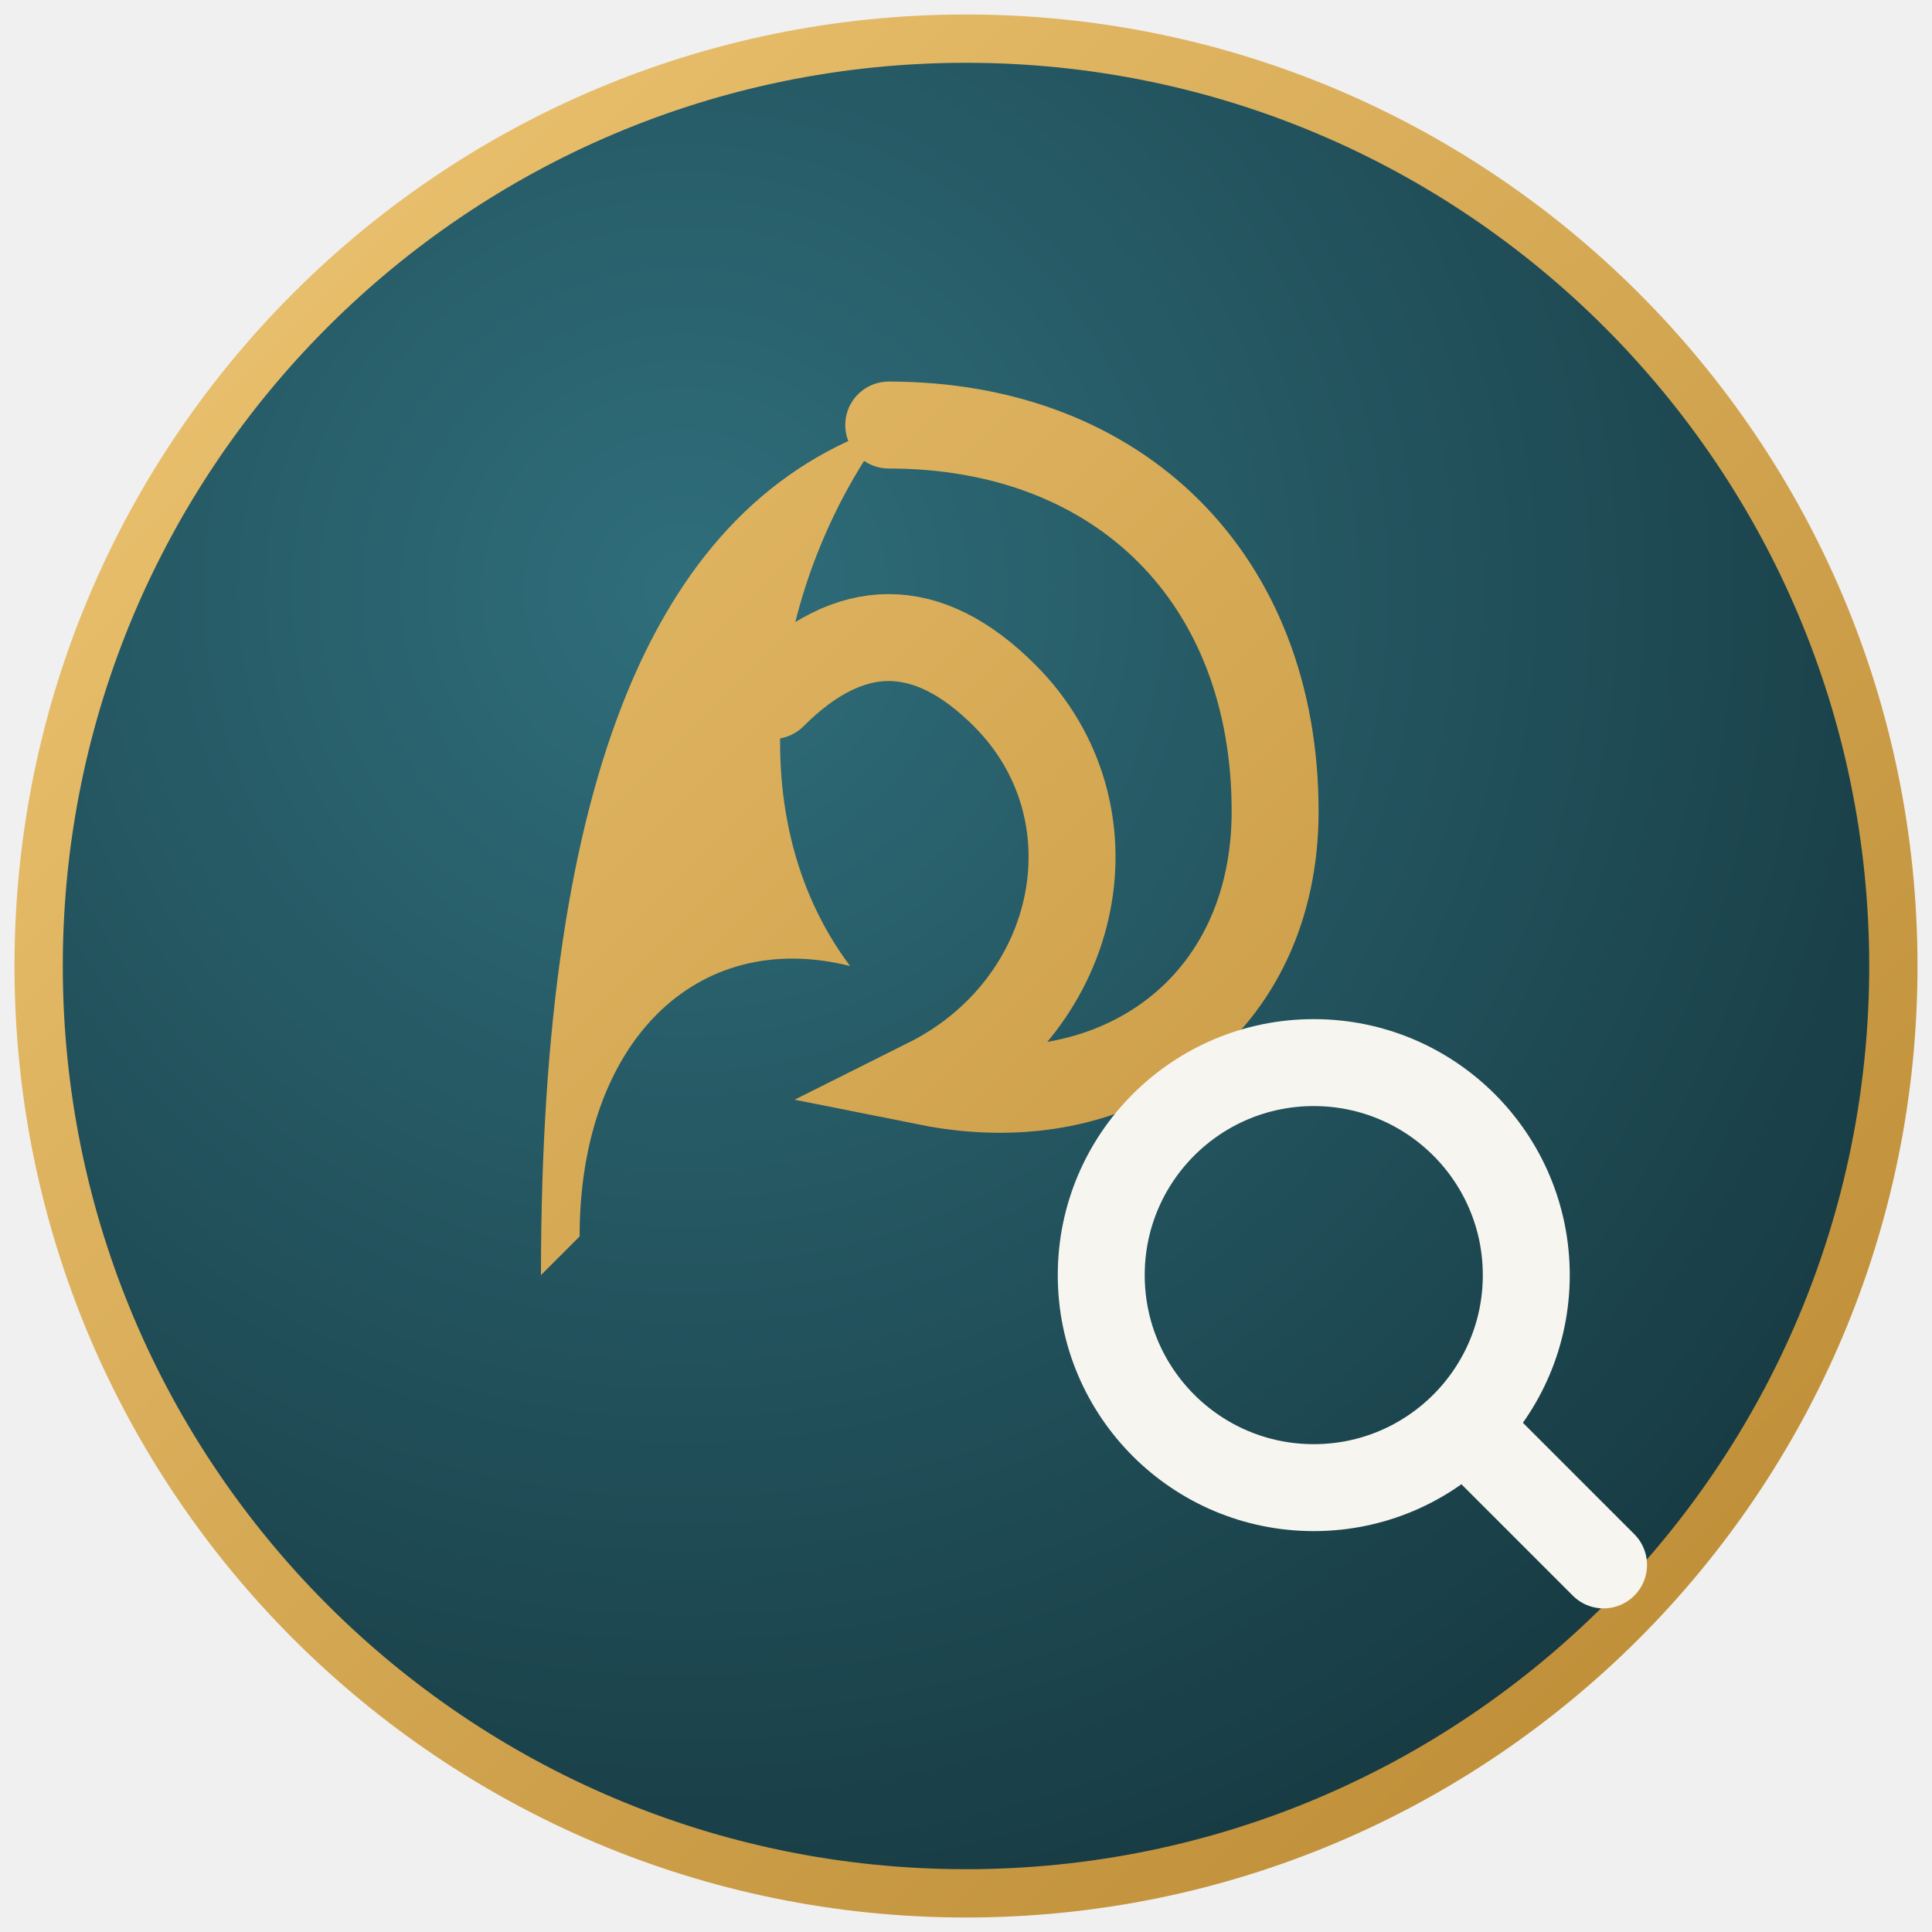
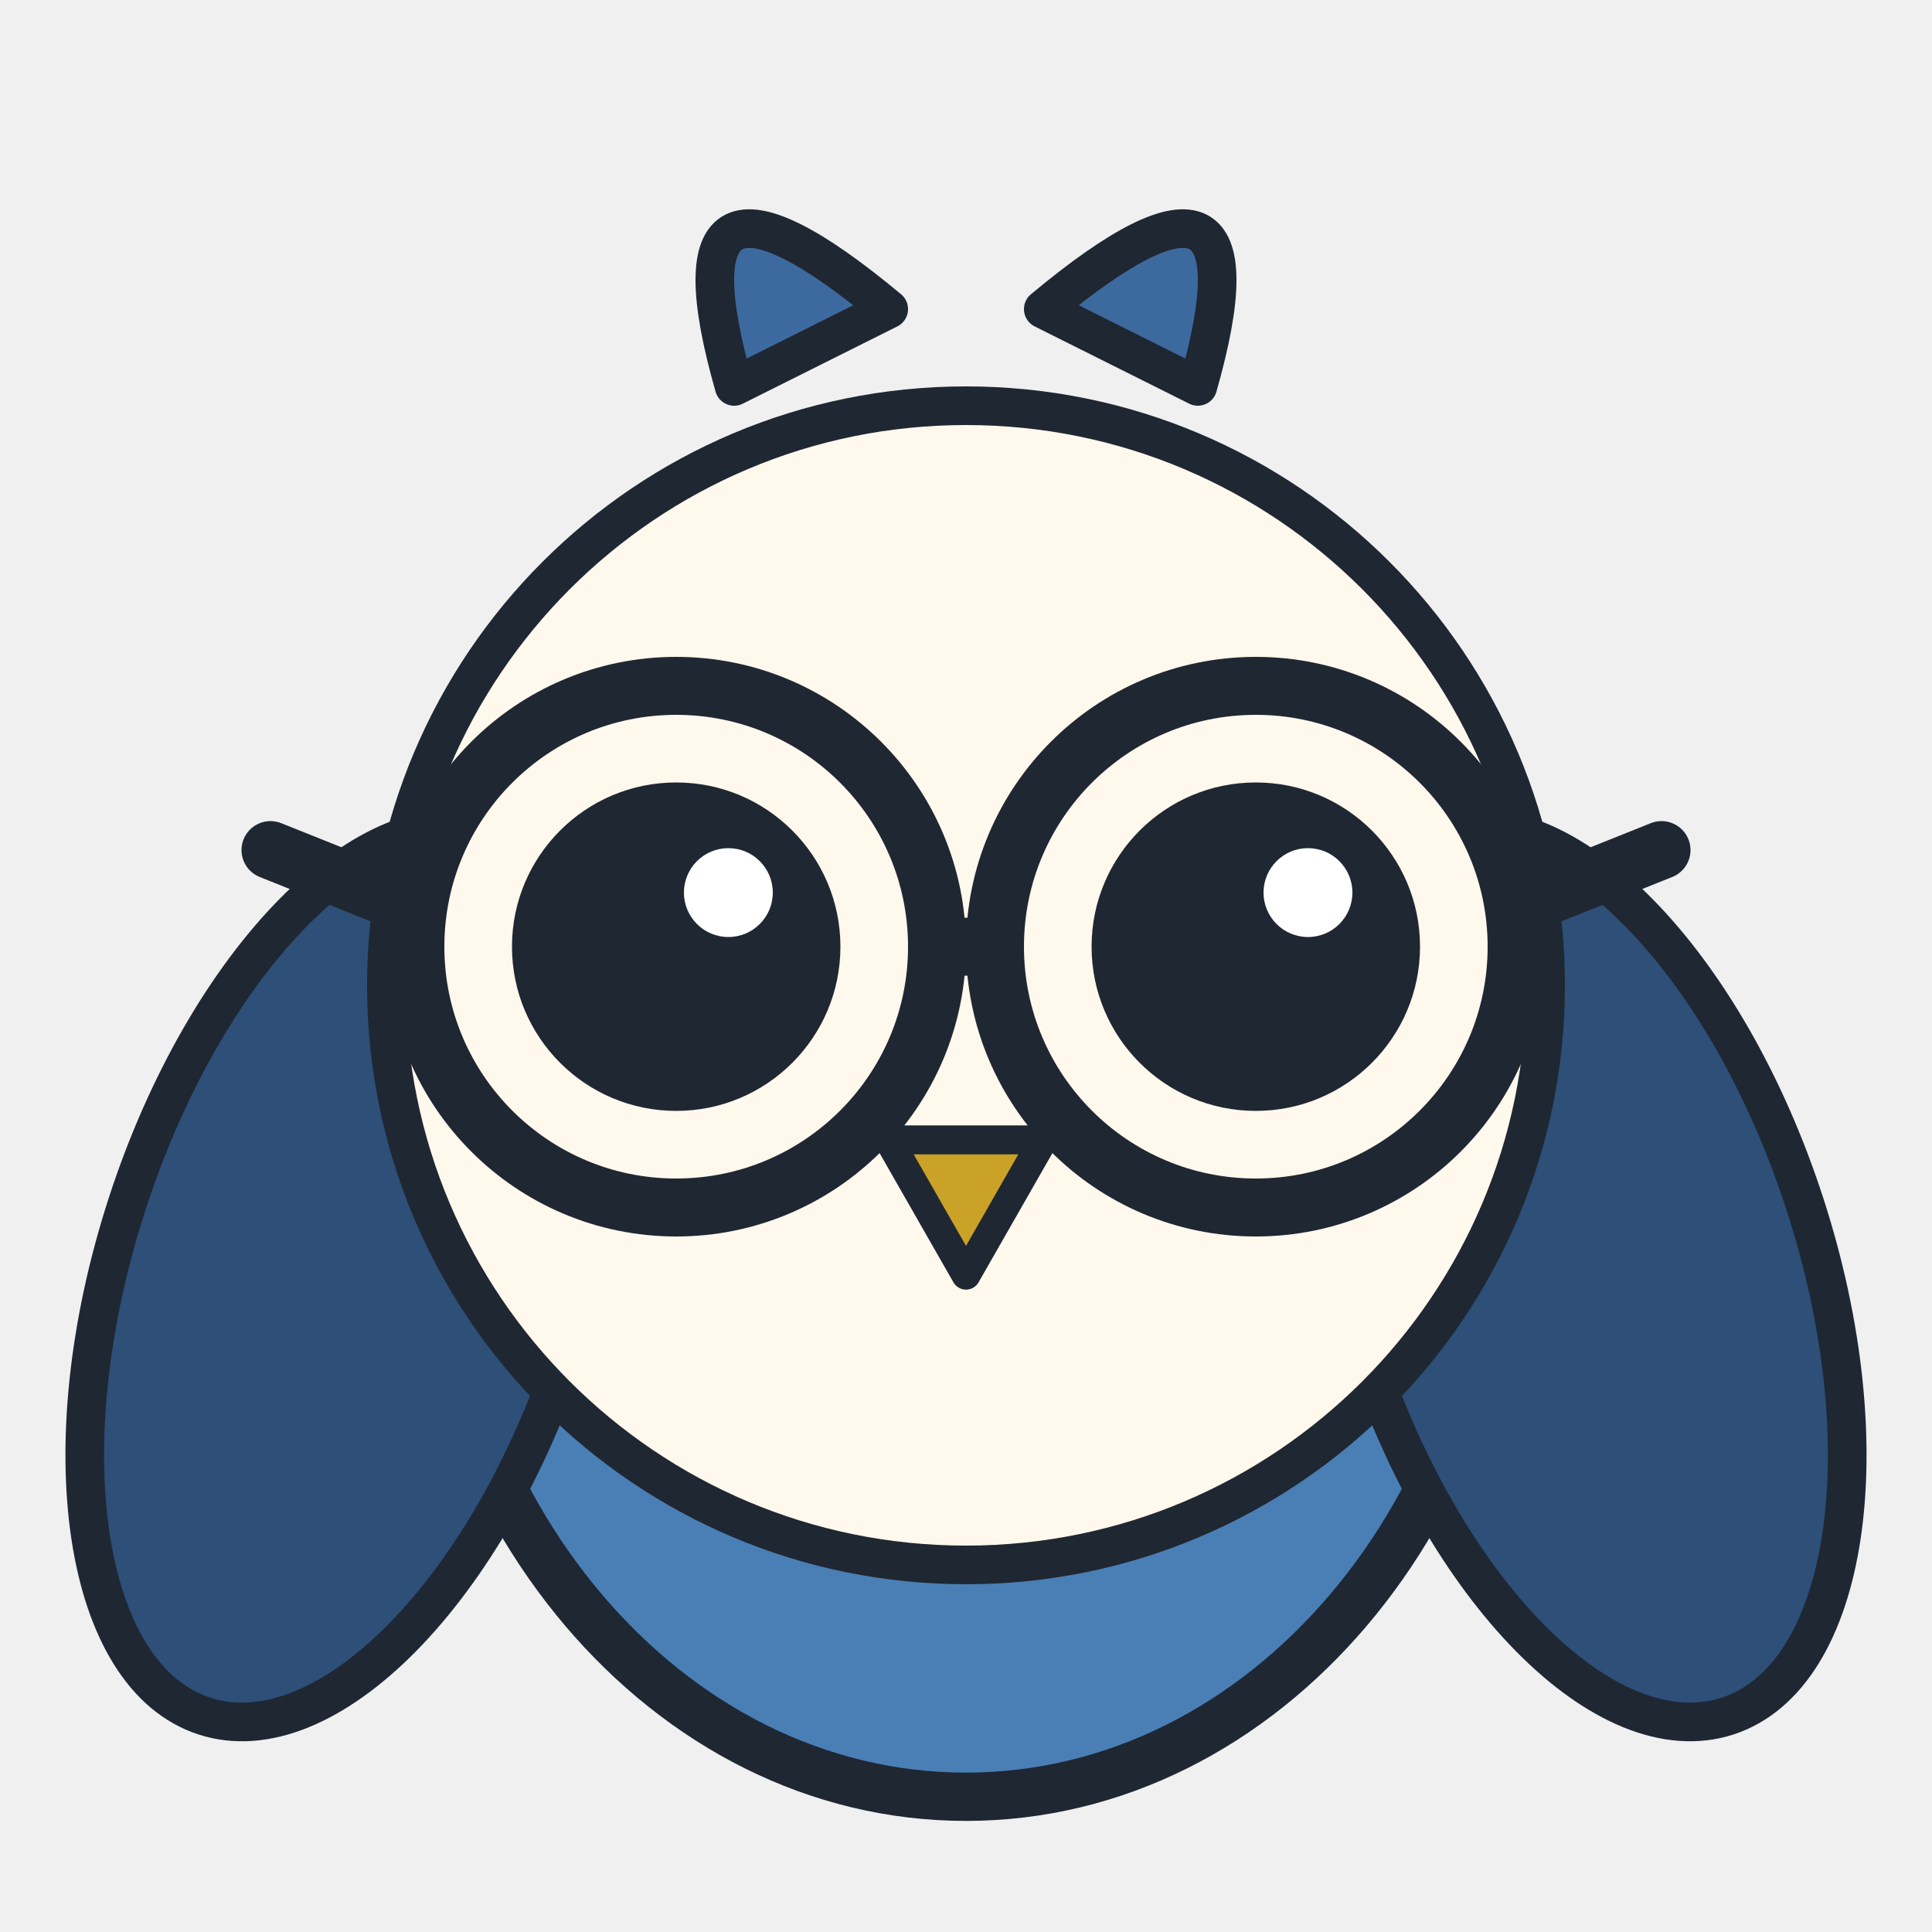
<svg xmlns="http://www.w3.org/2000/svg" viewBox="0 0 100 100" role="img" aria-label="DHRA">
-   <defs>
-     <radialGradient id="badge-bg" cx="35%" cy="30%" r="75%">
-       <stop offset="0" stop-color="#2f6e7b" />
-       <stop offset="1" stop-color="#173a42" />
-     </radialGradient>
-     <linearGradient id="badge-gold" x1="0" y1="0" x2="100" y2="100" gradientUnits="userSpaceOnUse">
-       <stop offset="0" stop-color="#f0c876" />
-       <stop offset="1" stop-color="#b8862f" />
-     </linearGradient>
-   </defs>
-   <circle cx="50" cy="50" r="48" fill="url(#badge-bg)" />
-   <circle cx="50" cy="50" r="48" fill="none" stroke="url(#badge-gold)" stroke-width="2.5" />
-   <path d="M28 66 C28 40, 34 26, 46 22 C40 30, 38 42, 44 50 C36 48, 30 54, 30 64 Z" fill="url(#badge-gold)" />
-   <path d="M46 22 C58 22, 66 30, 66 42 C66 52, 58 58, 48 56 C56 52, 58 42, 52 36 C48 32, 44 32, 40 36" fill="none" stroke="url(#badge-gold)" stroke-width="4.5" stroke-linecap="round" />
-   <circle cx="68" cy="66" r="11" fill="none" stroke="#f7f5f0" stroke-width="4.5" />
-   <line x1="75.8" y1="73.8" x2="83" y2="81" stroke="#f7f5f0" stroke-width="4.5" stroke-linecap="round" />
+   <path d="M38 20 Q34 6 46 16 Z" fill="#3d6a9e" stroke="#1f2733" stroke-width="2" stroke-linejoin="round" />
+   <path d="M62 20 Q66 6 54 16 Z" fill="#3d6a9e" stroke="#1f2733" stroke-width="2" stroke-linejoin="round" />
+   <ellipse cx="50" cy="60" rx="28" ry="33" fill="#4a7fb5" stroke="#1f2733" stroke-width="2.5" />
+   <ellipse cx="18" cy="66" rx="12" ry="24" fill="#2d4f78" stroke="#1f2733" stroke-width="2" transform="rotate(18 18 66)" />
+   <ellipse cx="82" cy="66" rx="12" ry="24" fill="#2d4f78" stroke="#1f2733" stroke-width="2" transform="rotate(-18 82 66)" />
+   <circle cx="50" cy="51" r="30" fill="#fff8ec" stroke="#1f2733" stroke-width="2" />
+   <circle cx="35" cy="49" r="8.5" fill="#1f2733" />
+   <circle cx="37.7" cy="46.2" r="2.3" fill="#fff" />
+   <circle cx="65" cy="49" r="8.5" fill="#1f2733" />
+   <circle cx="67.7" cy="46.2" r="2.3" fill="#fff" />
+   <path d="M46 59 L54 59 L50 66 Z" fill="#c9a227" stroke="#1f2733" stroke-width="1.5" stroke-linejoin="round" />
+   <circle cx="35" cy="49" r="13.5" fill="none" stroke="#1f2733" stroke-width="3" />
+   <circle cx="65" cy="49" r="13.5" fill="none" stroke="#1f2733" stroke-width="3" />
+   <line x1="48.5" y1="49" x2="51.5" y2="49" stroke="#1f2733" stroke-width="3" stroke-linecap="round" />
+   <line x1="21.5" y1="47" x2="14" y2="44" stroke="#1f2733" stroke-width="3" stroke-linecap="round" />
+   <line x1="78.5" y1="47" x2="86" y2="44" stroke="#1f2733" stroke-width="3" stroke-linecap="round" />
</svg>
